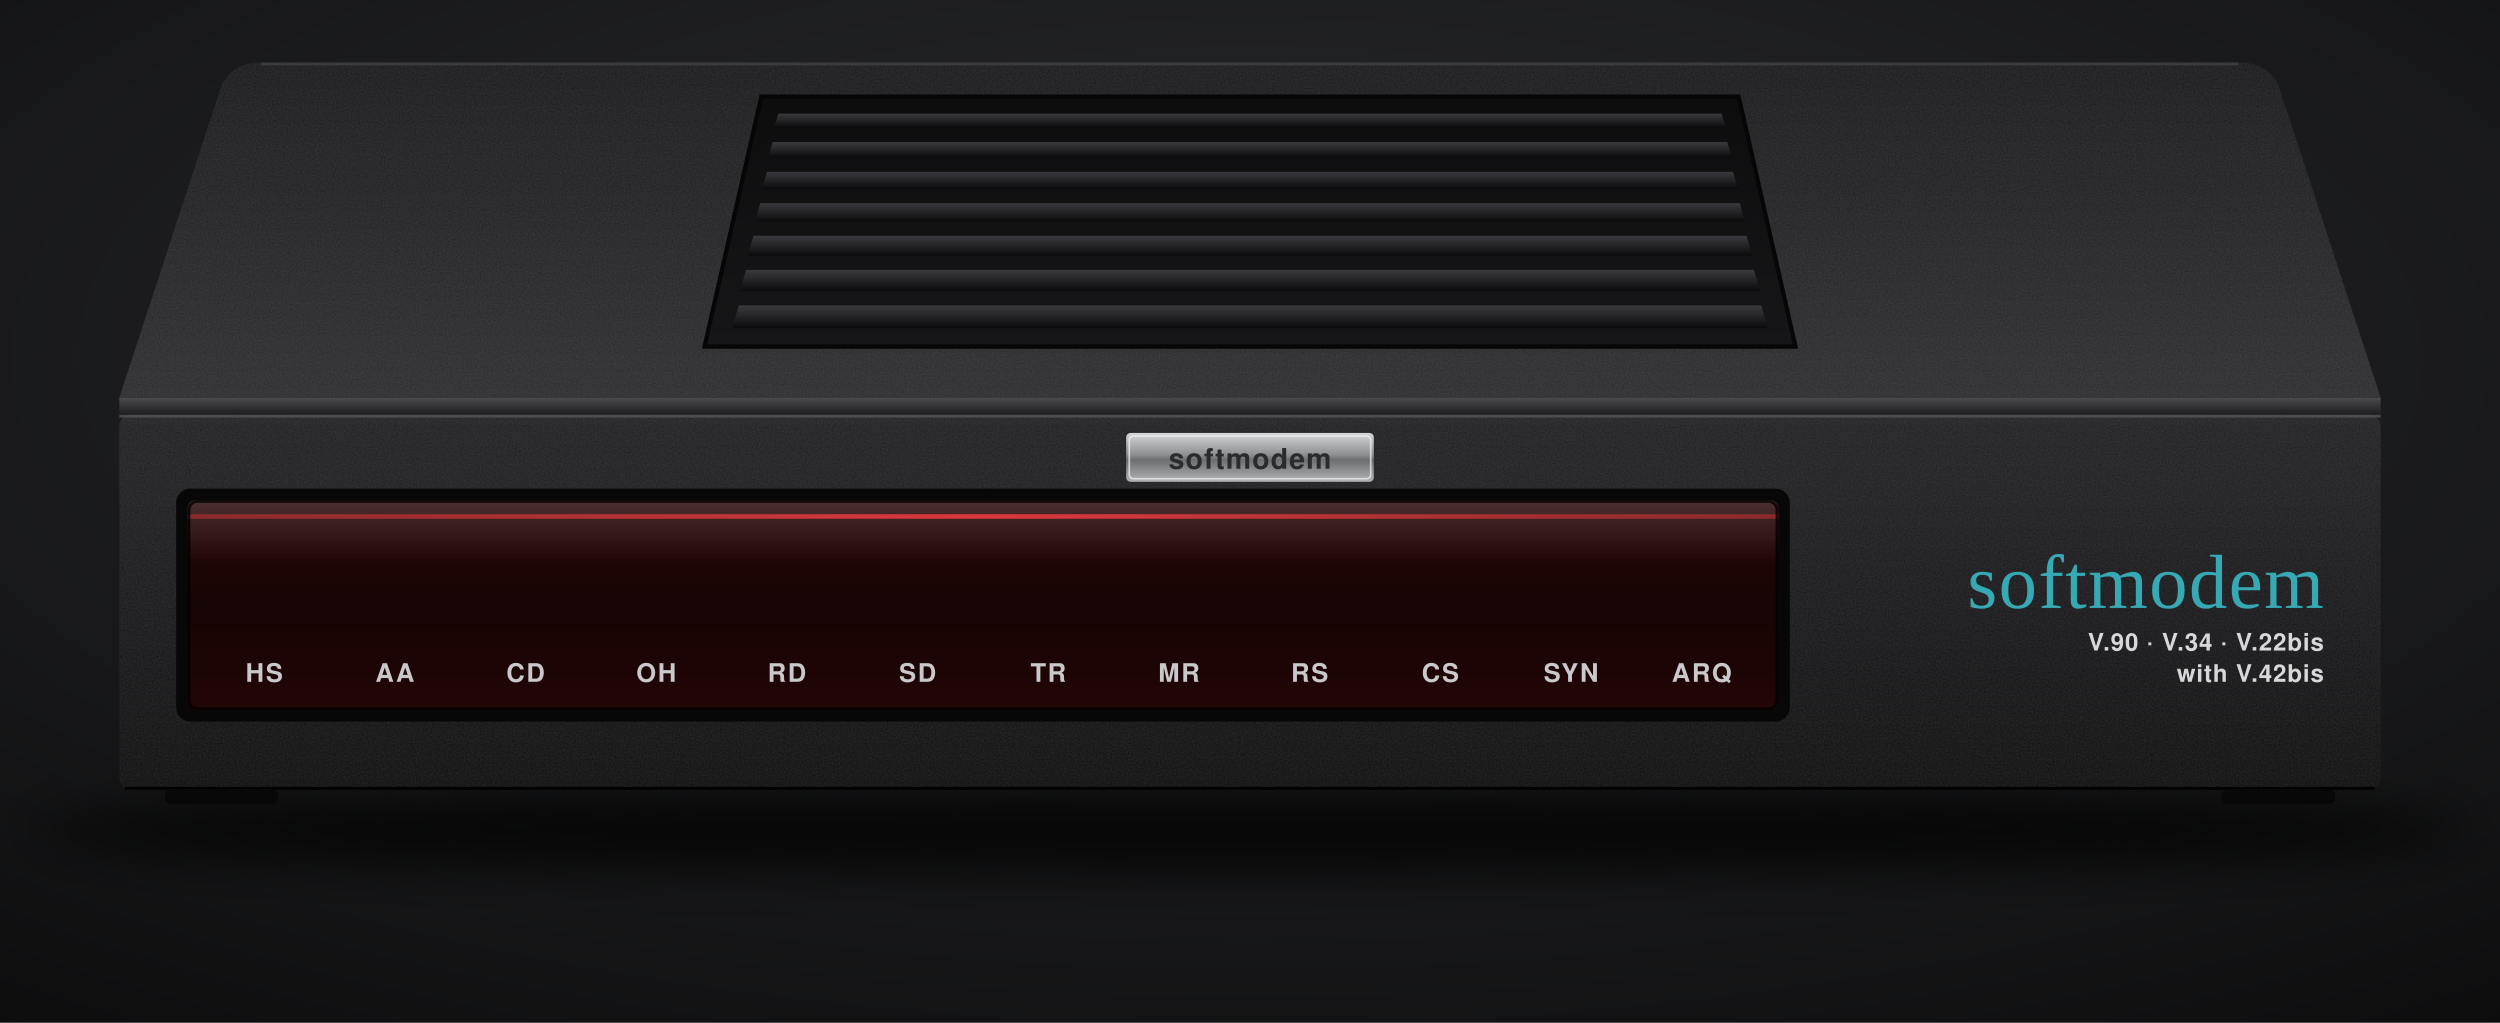
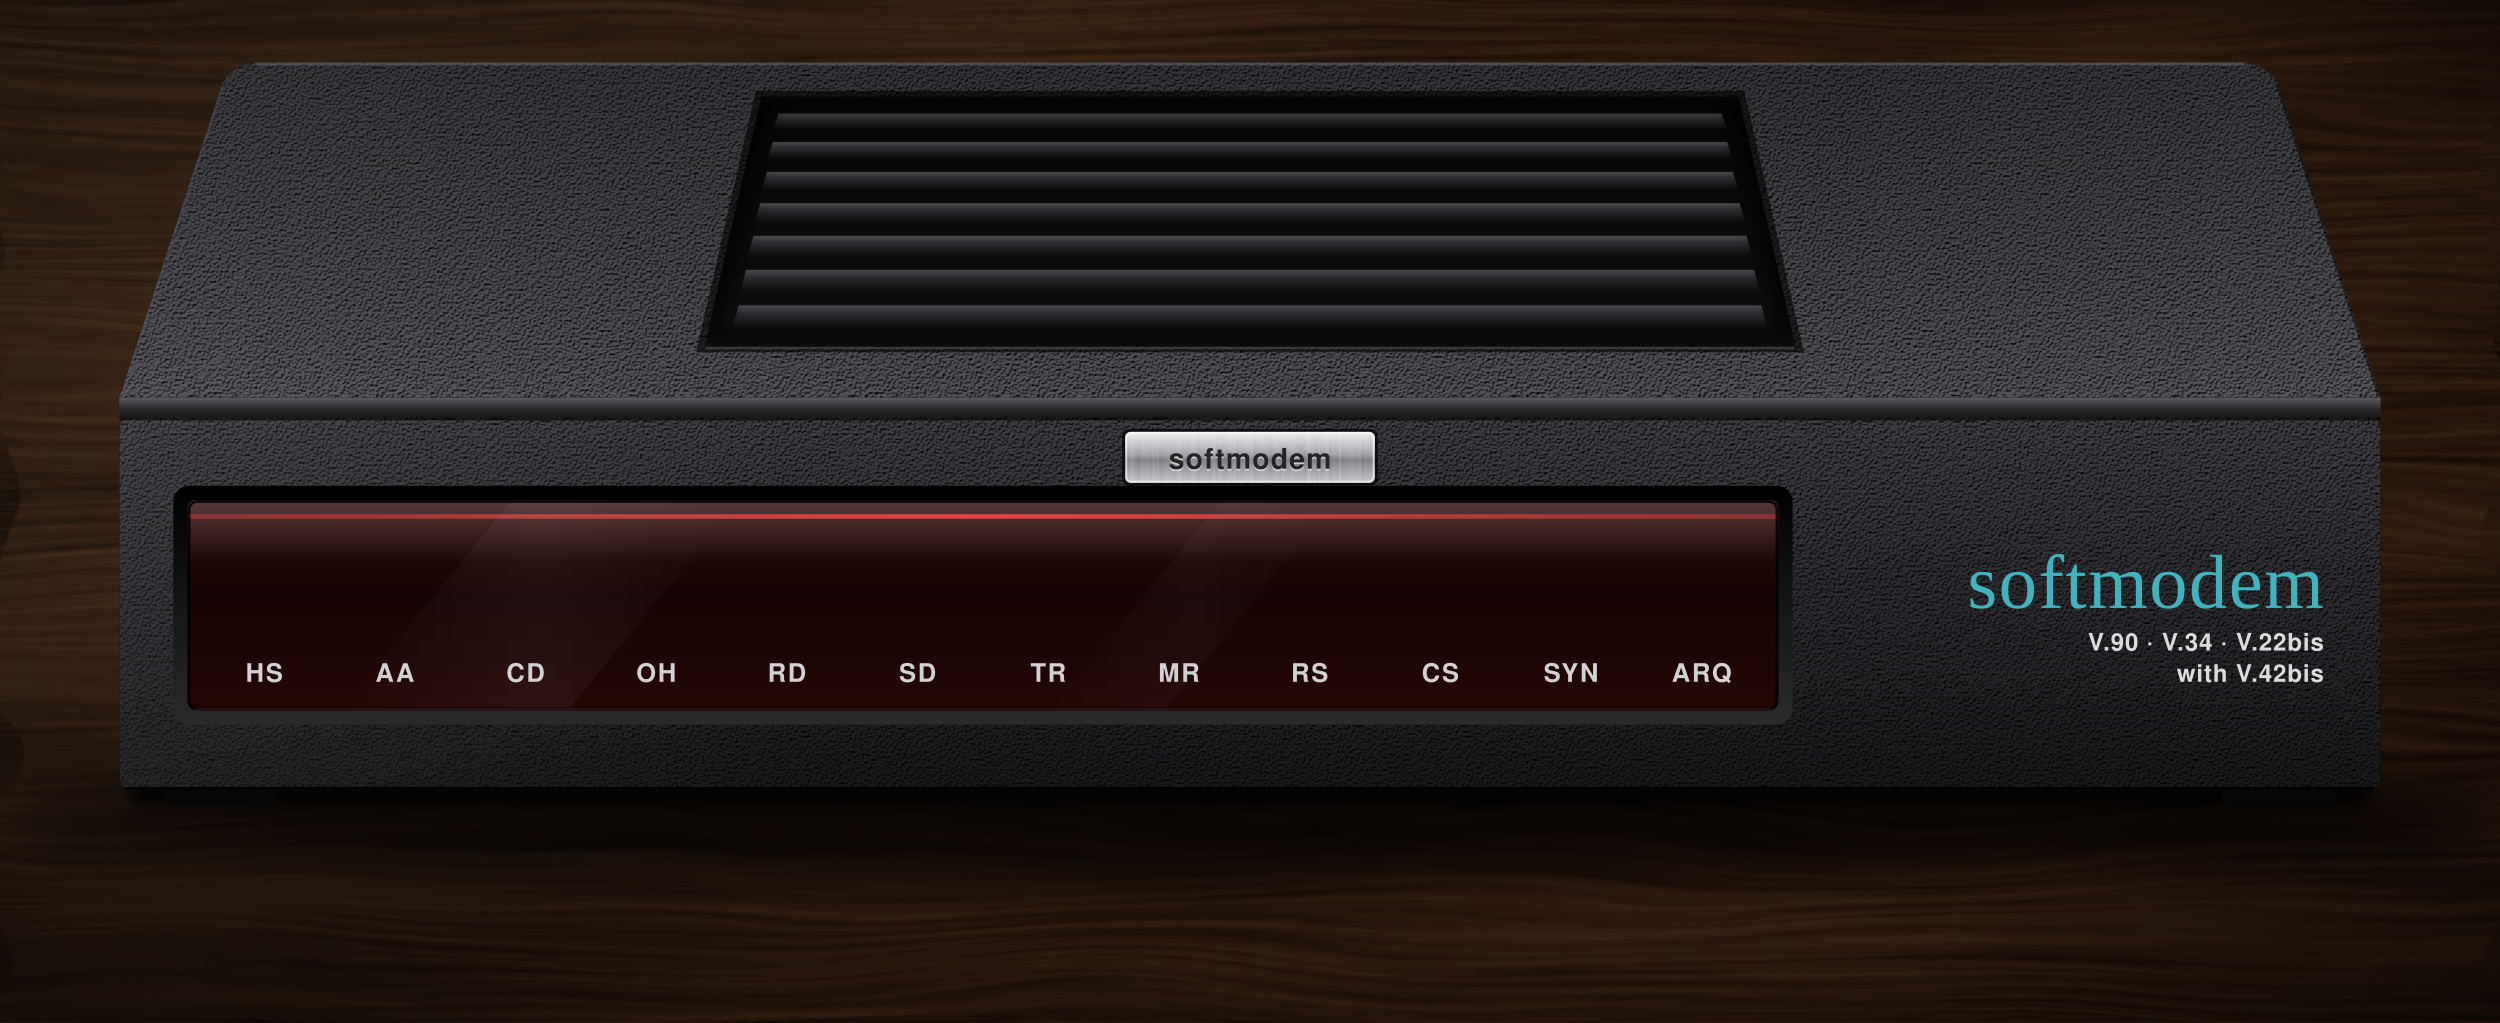
<svg xmlns="http://www.w3.org/2000/svg" width="1760" height="720" viewBox="0 0 880 360">
  <defs>
-     <radialGradient id="backdrop" cx="0.5" cy="0.35" r="0.85">
-       <stop offset="0" stop-color="#2b2c2f" />
-       <stop offset="1" stop-color="#0c0c0d" />
+     <filter id="wood" x="0" y="0" width="100%" height="100%" color-interpolation-filters="sRGB">
+       <feTurbulence type="fractalNoise" baseFrequency="0.004 0.02" numOctaves="2" seed="21" result="figure" />
+       <feTurbulence type="fractalNoise" baseFrequency="0.006 0.32" numOctaves="3" seed="11" result="lines" />
+       <feDisplacementMap in="lines" in2="figure" scale="40" xChannelSelector="R" yChannelSelector="G" result="grain" />
+       <feTurbulence type="fractalNoise" baseFrequency="0.05 0.9" numOctaves="1" seed="4" result="pores" />
+       <feComposite in="grain" in2="figure" operator="arithmetic" k2="0.55" k3="0.45" result="tone" />
+       <feComposite in="tone" in2="pores" operator="arithmetic" k2="0.9" k3="0.12" k4="-0.06" result="mixed" />
+       <feColorMatrix in="mixed" type="matrix" values="0.40 0 0 0 0.06  0.25 0 0 0 0.025  0.14 0 0 0 0.008  0 0 0 0 1" />
+     </filter>
+     <radialGradient id="vignette" cx="0.5" cy="0.45" r="0.75">
+       <stop offset="0.35" stop-color="#000" stop-opacity="0" />
+       <stop offset="1" stop-color="#000" stop-opacity="0.72" />
    </radialGradient>
+     <linearGradient id="lamp" x1="0" y1="0" x2="1" y2="0.3">
+       <stop offset="0" stop-color="#ffd9a0" stop-opacity="0.10" />
+       <stop offset="0.6" stop-color="#ffd9a0" stop-opacity="0" />
+     </linearGradient>
+     <filter id="plastic" x="0" y="0" width="100%" height="100%" color-interpolation-filters="sRGB">
+       <feTurbulence type="fractalNoise" baseFrequency="1.1" numOctaves="2" seed="3" result="noise" />
+       <feDiffuseLighting in="noise" surfaceScale="2.2" diffuseConstant="1.2" lighting-color="#ffffff" result="lit">
+         <feDistantLight azimuth="245" elevation="45" />
+       </feDiffuseLighting>
+       <feComposite in="lit" in2="SourceGraphic" operator="arithmetic" k1="1.5" result="textured" />
+       <feComposite in="textured" in2="SourceGraphic" operator="in" />
+     </filter>
+     <filter id="soft" x="-20%" y="-50%" width="140%" height="200%">
+       <feGaussianBlur stdDeviation="10" />
+     </filter>
+     <filter id="contact" x="-5%" y="-100%" width="110%" height="300%">
+       <feGaussianBlur stdDeviation="2.5" />
+     </filter>
+     <filter id="inner" x="0" y="0" width="100%" height="100%">
+       <feGaussianBlur stdDeviation="3" />
+     </filter>
    <linearGradient id="top" x1="0" y1="0" x2="0" y2="1">
-       <stop offset="0" stop-color="#1b1b1d" />
-       <stop offset="1" stop-color="#2e2e31" />
+       <stop offset="0" stop-color="#222225" />
+       <stop offset="1" stop-color="#38383c" />
+     </linearGradient>
+     <linearGradient id="top-sheen" x1="0" y1="0" x2="1" y2="0">
+       <stop offset="0" stop-color="#fff" stop-opacity="0.035" />
+       <stop offset="0.35" stop-color="#fff" stop-opacity="0" />
+       <stop offset="0.75" stop-color="#fff" stop-opacity="0" />
+       <stop offset="1" stop-color="#fff" stop-opacity="0.02" />
    </linearGradient>
    <linearGradient id="vent" x1="0" y1="0" x2="0" y2="1">
-       <stop offset="0" stop-color="#0d0d0e" />
-       <stop offset="1" stop-color="#161618" />
+       <stop offset="0" stop-color="#050505" />
+       <stop offset="1" stop-color="#0e0e0f" />
    </linearGradient>
    <linearGradient id="rib" x1="0" y1="0" x2="0" y2="1">
-       <stop offset="0" stop-color="#3a3a3e" />
-       <stop offset="0.5" stop-color="#232326" />
-       <stop offset="1" stop-color="#0a0a0b" />
+       <stop offset="0" stop-color="#4a4a4f" />
+       <stop offset="0.35" stop-color="#2c2c30" />
+       <stop offset="1" stop-color="#0c0c0d" />
    </linearGradient>
    <linearGradient id="lip" x1="0" y1="0" x2="0" y2="1">
-       <stop offset="0" stop-color="#4a4a4f" />
-       <stop offset="1" stop-color="#1d1d20" />
+       <stop offset="0" stop-color="#5c5c62" />
+       <stop offset="0.5" stop-color="#2e2e32" />
+       <stop offset="1" stop-color="#18181a" />
    </linearGradient>
    <linearGradient id="front" x1="0" y1="0" x2="0" y2="1">
-       <stop offset="0" stop-color="#232326" />
-       <stop offset="0.6" stop-color="#18181a" />
-       <stop offset="1" stop-color="#101011" />
+       <stop offset="0" stop-color="#2a2a2e" />
+       <stop offset="0.55" stop-color="#1c1c1f" />
+       <stop offset="1" stop-color="#111113" />
+     </linearGradient>
+     <linearGradient id="front-sheen" x1="0" y1="0" x2="1" y2="0">
+       <stop offset="0" stop-color="#fff" stop-opacity="0.05" />
+       <stop offset="0.3" stop-color="#fff" stop-opacity="0" />
+       <stop offset="1" stop-color="#fff" stop-opacity="0" />
+     </linearGradient>
+     <linearGradient id="bezel" x1="0" y1="0" x2="0" y2="1">
+       <stop offset="0" stop-color="#000" />
+       <stop offset="1" stop-color="#2a2a2d" />
    </linearGradient>
    <linearGradient id="lens" x1="0" y1="0" x2="0" y2="1">
-       <stop offset="0" stop-color="#2a0807" />
-       <stop offset="0.5" stop-color="#170404" />
-       <stop offset="1" stop-color="#220605" />
+       <stop offset="0" stop-color="#2e0907" />
+       <stop offset="0.45" stop-color="#170404" />
+       <stop offset="1" stop-color="#250605" />
    </linearGradient>
    <linearGradient id="gloss" x1="0" y1="0" x2="0" y2="1">
-       <stop offset="0" stop-color="#ffffff" stop-opacity="0.16" />
+       <stop offset="0" stop-color="#ffffff" stop-opacity="0.20" />
      <stop offset="1" stop-color="#ffffff" stop-opacity="0" />
+     </linearGradient>
+     <linearGradient id="sweep" x1="0" y1="0" x2="1" y2="0">
+       <stop offset="0" stop-color="#fff" stop-opacity="0" />
+       <stop offset="0.5" stop-color="#fff" stop-opacity="0.045" />
+       <stop offset="1" stop-color="#fff" stop-opacity="0" />
    </linearGradient>
    <linearGradient id="stripe" x1="0" y1="0" x2="1" y2="0">
      <stop offset="0" stop-color="#7a0d10" />
-       <stop offset="0.5" stop-color="#d81e22" />
+       <stop offset="0.5" stop-color="#e02226" />
      <stop offset="1" stop-color="#7a0d10" />
    </linearGradient>
    <linearGradient id="badge" x1="0" y1="0" x2="0" y2="1">
-       <stop offset="0" stop-color="#d9dadc" />
-       <stop offset="0.45" stop-color="#8d8f93" />
-       <stop offset="0.55" stop-color="#6c6e72" />
-       <stop offset="1" stop-color="#b5b7ba" />
+       <stop offset="0" stop-color="#eeeff1" />
+       <stop offset="0.45" stop-color="#9a9ca0" />
+       <stop offset="0.55" stop-color="#76787c" />
+       <stop offset="1" stop-color="#c4c6c9" />
    </linearGradient>
-     <filter id="grain" x="0" y="0" width="100%" height="100%">
-       <feTurbulence type="fractalNoise" baseFrequency="1.6" numOctaves="2" seed="7" result="noise" />
-       <feColorMatrix in="noise" type="matrix" values="0 0 0 0 1  0 0 0 0 1  0 0 0 0 1  0 0 0 0.09 0" result="speckle" />
-       <feComposite in="speckle" in2="SourceGraphic" operator="in" />
-     </filter>
-     <filter id="shadow" x="-10%" y="-10%" width="120%" height="160%">
-       <feGaussianBlur stdDeviation="9" />
+     <filter id="brushed" x="0" y="0" width="100%" height="100%" color-interpolation-filters="sRGB">
+       <feTurbulence type="fractalNoise" baseFrequency="0.9 0.01" numOctaves="2" seed="9" result="lines" />
+       <feColorMatrix in="lines" type="matrix" values="0 0 0 0 1  0 0 0 0 1  0 0 0 0 1  0.35 0 0 0 -0.1" result="streaks" />
+       <feComposite in="streaks" in2="SourceGraphic" operator="in" result="clipped" />
+       <feMerge>
+         <feMergeNode in="SourceGraphic" />
+         <feMergeNode in="clipped" />
+       </feMerge>
    </filter>
    <clipPath id="lens-clip">
      <rect x="66" y="176" width="560" height="74" rx="3" />
    </clipPath>
+     <clipPath id="vent-clip">
+       <path d="M 268 34 L 612 34 L 632 122 L 248 122 Z" />
+     </clipPath>
  </defs>
-   <rect width="880" height="360" fill="url(#backdrop)" />
-   <ellipse cx="440" cy="292" rx="430" ry="16" fill="#000" opacity="0.75" filter="url(#shadow)" />
-   <path d="M 92 22 L 788 22 Q 798 22 802 30 L 838 140 L 42 140 L 78 30 Q 82 22 92 22 Z" fill="url(#top)" />
-   <path d="M 92 22 L 788 22 Q 798 22 802 30 L 838 140 L 42 140 L 78 30 Q 82 22 92 22 Z" fill="#fff" filter="url(#grain)" />
-   <path d="M 92 22.5 L 788 22.5" stroke="#4a4a4e" stroke-width="1" opacity="0.6" />
-   <path d="M 268 34 L 612 34 L 632 122 L 248 122 Z" fill="url(#vent)" stroke="#060606" stroke-width="1.5" />
-   <g>
+   <rect width="880" height="360" fill="#000" filter="url(#wood)" />
+   <rect width="880" height="360" fill="url(#lamp)" />
+   <rect width="880" height="360" fill="url(#vignette)" />
+   <ellipse cx="440" cy="290" rx="440" ry="20" fill="#000" opacity="0.8" filter="url(#soft)" />
+   <rect x="46" y="276" width="788" height="8" rx="3" fill="#000" opacity="0.9" filter="url(#contact)" />
+   <path d="M 92 22 L 788 22 Q 798 22 802 30 L 838 140 L 42 140 L 78 30 Q 82 22 92 22 Z" fill="url(#top)" filter="url(#plastic)" />
+   <path d="M 92 22 L 788 22 Q 798 22 802 30 L 838 140 L 42 140 L 78 30 Q 82 22 92 22 Z" fill="url(#top-sheen)" />
+   <path d="M 90 22.5 L 790 22.5" stroke="#6a6a70" stroke-width="1" opacity="0.55" />
+   <path d="M 78.5 30 L 42.5 140" stroke="#55555a" stroke-width="0.8" opacity="0.4" />
+   <path d="M 801.5 30 L 837.5 140" stroke="#000" stroke-width="0.8" opacity="0.5" />
+   <path d="M 266 32 L 614 32 L 635 124 L 245 124 Z" fill="#000" opacity="0.6" />
+   <path d="M 268 34 L 612 34 L 632 122 L 248 122 Z" fill="url(#vent)" />
+   <g clip-path="url(#vent-clip)">
    <path d="M 274 40 L 606 40 L 607.6 45 L 272.4 45 Z" fill="url(#rib)" />
    <path d="M 272 50 L 608 50 L 609.7 55.5 L 270.3 55.5 Z" fill="url(#rib)" />
    <path d="M 270 60.5 L 610 60.5 L 611.8 66.5 L 268.2 66.5 Z" fill="url(#rib)" />
    <path d="M 267.6 71.5 L 612.4 71.5 L 614.2 78 L 265.8 78 Z" fill="url(#rib)" />
    <path d="M 265.2 83 L 614.8 83 L 616.8 90 L 263.2 90 Z" fill="url(#rib)" />
    <path d="M 262.6 95 L 617.4 95 L 619.5 102.5 L 260.5 102.5 Z" fill="url(#rib)" />
    <path d="M 260 107.5 L 620 107.5 L 622.2 115.5 L 257.8 115.5 Z" fill="url(#rib)" />
+     <path d="M 268 34 L 612 34 L 632 122 L 248 122 Z" fill="none" stroke="#000" stroke-width="8" opacity="0.8" filter="url(#inner)" />
  </g>
-   <rect x="42" y="140" width="796" height="6" fill="url(#lip)" />
-   <rect x="42" y="146" width="796" height="132" rx="4" fill="url(#front)" />
-   <rect x="42" y="146" width="796" height="132" rx="4" fill="#fff" filter="url(#grain)" />
-   <path d="M 42 146.5 L 838 146.5" stroke="#5a5a60" stroke-width="1" opacity="0.7" />
+   <path d="M 248.5 122.5 L 631.5 122.5" stroke="#5a5a60" stroke-width="0.8" opacity="0.5" />
+   <rect x="42" y="140" width="796" height="7" fill="url(#lip)" />
+   <rect x="42" y="147" width="796" height="131" rx="4" fill="url(#front)" filter="url(#plastic)" />
+   <rect x="42" y="147" width="796" height="131" rx="4" fill="url(#front-sheen)" />
+   <path d="M 42 147.5 L 838 147.5" stroke="#000" stroke-width="1" opacity="0.6" />
  <path d="M 44 277.5 L 836 277.5" stroke="#000" stroke-width="1" />
-   <rect x="396" y="152" width="88" height="18" rx="2" fill="url(#badge)" stroke="#2a2a2c" stroke-width="0.8" />
-   <rect x="397.5" y="153.5" width="85" height="15" rx="1.5" fill="none" stroke="#f2f2f3" stroke-width="0.6" opacity="0.7" />
-   <text x="440" y="165" font-family="Helvetica Neue, Helvetica, Arial, sans-serif" font-size="10" font-weight="700" letter-spacing="0.4" text-anchor="middle" fill="#2a2b2d">softmodem</text>
-   <rect x="62" y="172" width="568" height="82" rx="5" fill="#070707" />
+   <rect x="395" y="151" width="90" height="20" rx="2.5" fill="#000" opacity="0.7" />
+   <rect x="396" y="152" width="88" height="18" rx="2" fill="url(#badge)" filter="url(#brushed)" />
+   <rect x="396.5" y="152.5" width="87" height="17" rx="1.8" fill="none" stroke="#fff" stroke-width="0.6" opacity="0.6" />
+   <text x="440" y="165.6" font-family="Helvetica Neue, Helvetica, Arial, sans-serif" font-size="10" font-weight="700" letter-spacing="0.4" text-anchor="middle" fill="#fff" opacity="0.55">softmodem</text>
+   <text x="440" y="165" font-family="Helvetica Neue, Helvetica, Arial, sans-serif" font-size="10" font-weight="700" letter-spacing="0.4" text-anchor="middle" fill="#232426">softmodem</text>
+   <rect x="61" y="171" width="570" height="84" rx="5.5" fill="url(#bezel)" />
  <rect x="66" y="176" width="560" height="74" rx="3" fill="url(#lens)" />
  <rect x="66" y="181" width="560" height="1.6" fill="url(#stripe)" />
-   <rect x="66" y="176" width="560" height="22" rx="3" fill="url(#gloss)" clip-path="url(#lens-clip)" />
-   <rect x="66.5" y="176.5" width="559" height="73" rx="3" fill="none" stroke="#000" stroke-opacity="0.8" />
-   <g font-family="Helvetica Neue, Helvetica, Arial, sans-serif" font-size="9" font-weight="700" letter-spacing="0.6" fill="#c9c9cc" text-anchor="middle">
+   <g clip-path="url(#lens-clip)">
+     <rect x="66" y="176" width="560" height="22" fill="url(#gloss)" />
+     <path d="M 180 176 L 260 176 L 200 250 L 120 250 Z" fill="url(#sweep)" />
+     <path d="M 430 176 L 470 176 L 410 250 L 370 250 Z" fill="url(#sweep)" opacity="0.6" />
+   </g>
+   <rect x="66.5" y="176.5" width="559" height="73" rx="3" fill="none" stroke="#000" stroke-opacity="0.85" />
+   <path d="M 69 249.5 L 623 249.5" stroke="#ff6a5a" stroke-width="0.6" opacity="0.18" />
+   <g font-family="Helvetica Neue, Helvetica, Arial, sans-serif" font-size="9" font-weight="700" letter-spacing="0.6" fill="#d2d2d5" text-anchor="middle">
    <text x="93" y="240">HS</text>
    <text x="139" y="240">AA</text>
    <text x="185" y="240">CD</text>
    <text x="231" y="240">OH</text>
    <text x="277" y="240">RD</text>
    <text x="323" y="240">SD</text>
    <text x="369" y="240">TR</text>
    <text x="415" y="240">MR</text>
    <text x="461" y="240">RS</text>
    <text x="507" y="240">CS</text>
    <text x="553" y="240">SYN</text>
    <text x="599" y="240">ARQ</text>
  </g>
-   <text x="818" y="214" font-family="Times New Roman, Times, serif" font-size="27" fill="#36a9b4" text-anchor="end" letter-spacing="0.5">softmodem</text>
-   <g font-family="Helvetica Neue, Helvetica, Arial, sans-serif" font-size="8.5" font-weight="700" fill="#d8d8da" text-anchor="end" letter-spacing="0.3">
+   <text x="818" y="214" font-family="Times New Roman, Times, serif" font-size="27" fill="#3fb3be" text-anchor="end" letter-spacing="0.5">softmodem</text>
+   <g font-family="Helvetica Neue, Helvetica, Arial, sans-serif" font-size="8.5" font-weight="700" fill="#dcdcde" text-anchor="end" letter-spacing="0.3">
    <text x="818" y="229">V.90 · V.34 · V.22bis</text>
    <text x="818" y="240">with V.42bis</text>
  </g>
-   <rect x="58" y="278" width="40" height="5" rx="2" fill="#080808" />
-   <rect x="782" y="278" width="40" height="5" rx="2" fill="#080808" />
+   <rect x="58" y="278" width="40" height="5" rx="2" fill="#060606" />
+   <rect x="782" y="278" width="40" height="5" rx="2" fill="#060606" />
</svg>
